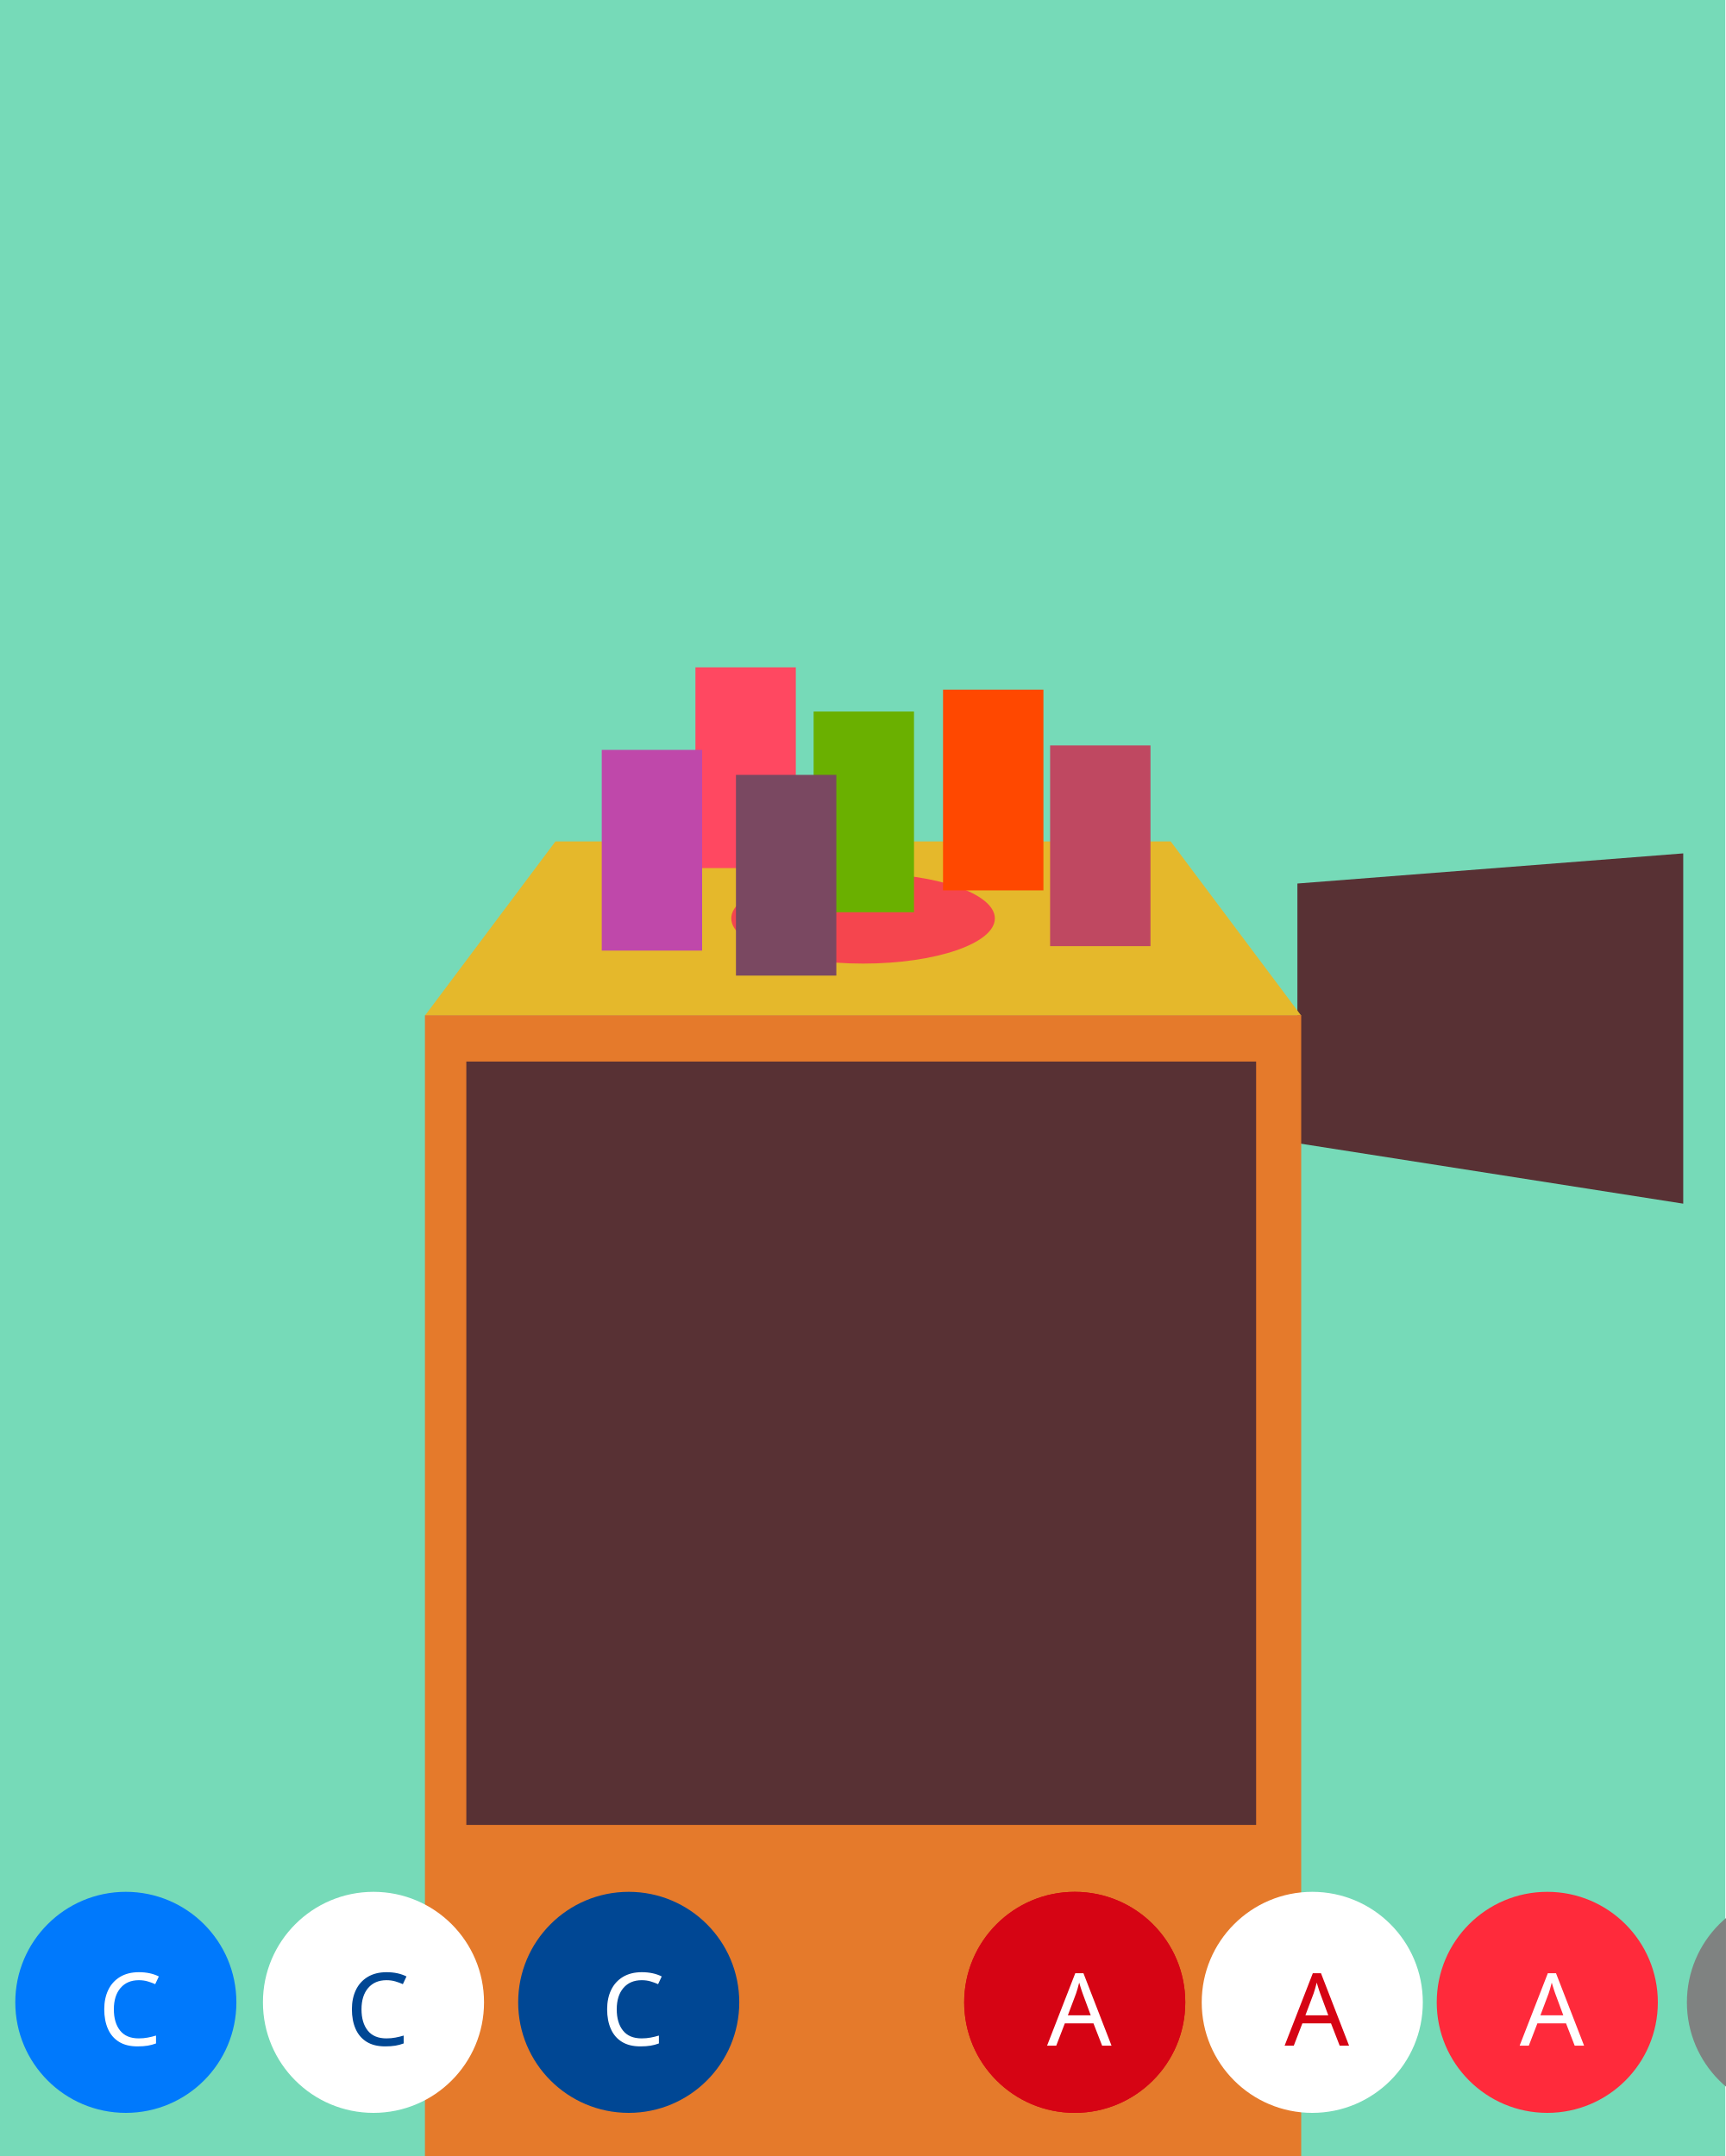
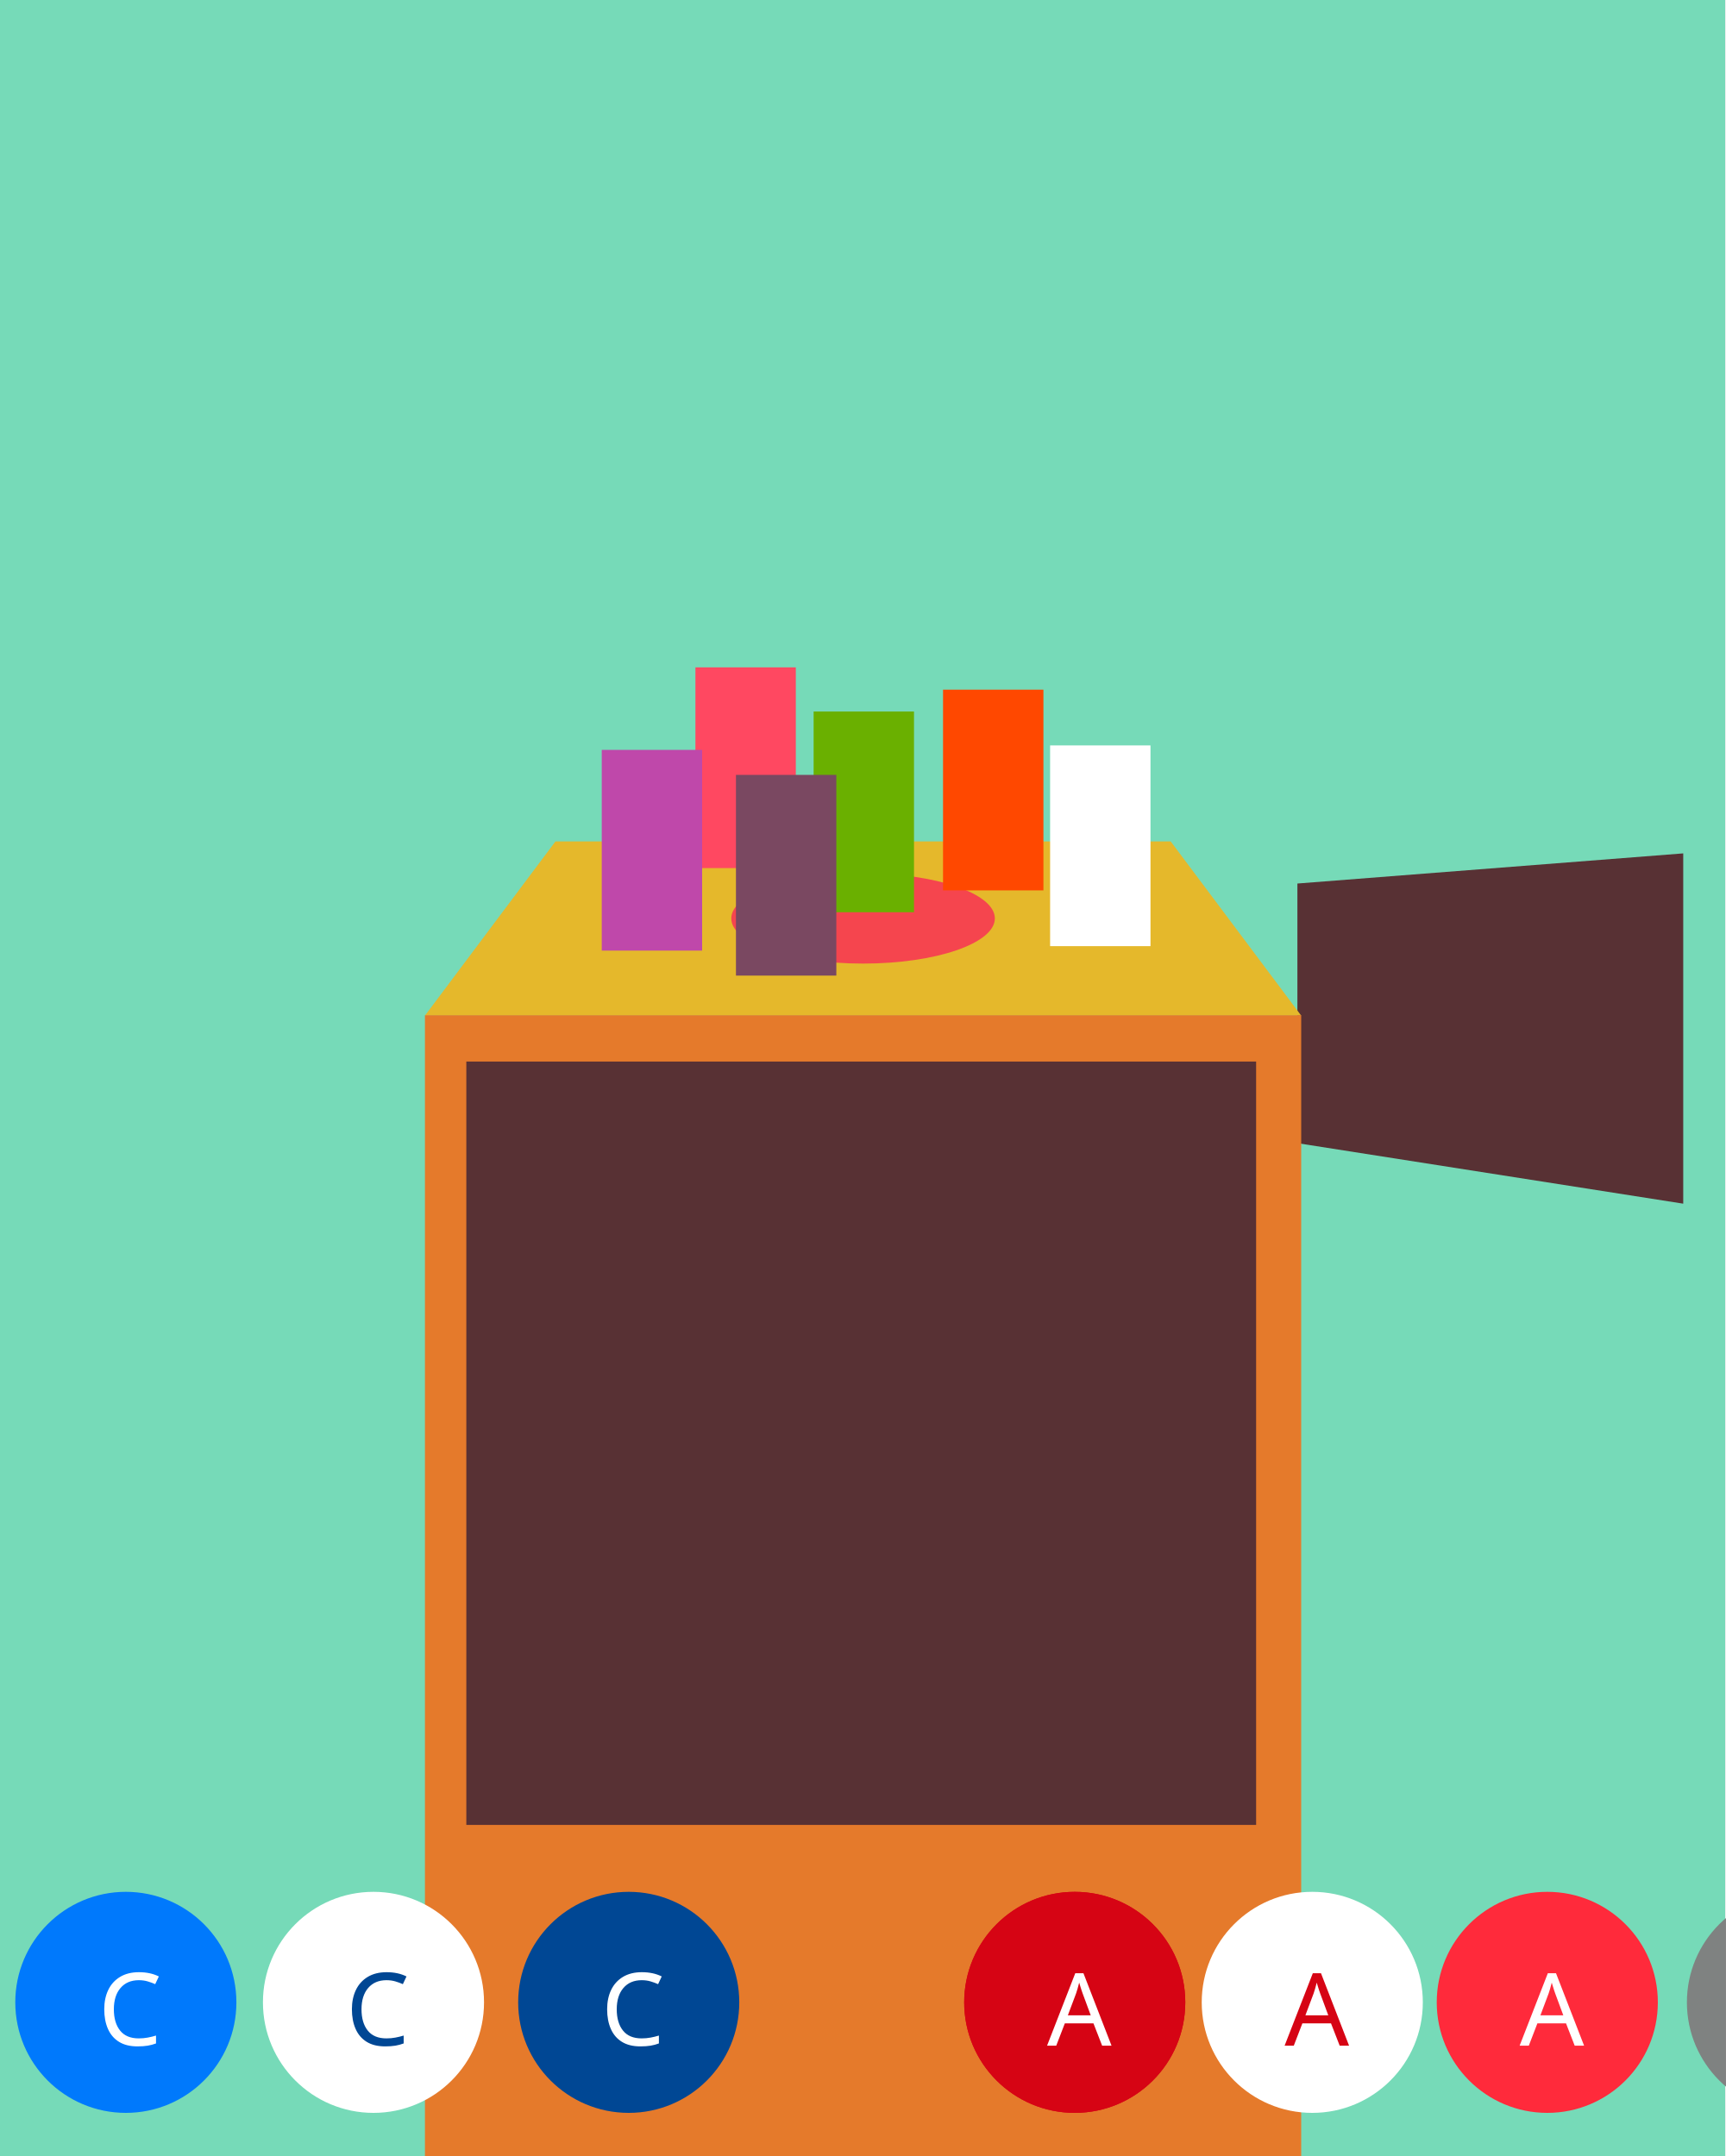
<svg xmlns="http://www.w3.org/2000/svg" width="682.667" height="853.333" viewBox="0 0 640 800" id="svg2" version="1.1">
  <defs id="defs4" />
  <g id="layer5" transform="translate(0,160)" style="display:inline">
    <rect y="-160" x="0" height="800" width="640" id="rect4268" style="opacity:1;fill:#76dab8;fill-opacity:1;stroke:none;stroke-width:3.543;stroke-miterlimit:4;stroke-dasharray:14.172, 14.172;stroke-dashoffset:0;stroke-opacity:1" />
    <path style="opacity:1;fill:#583134;fill-opacity:1;stroke:none;stroke-width:3.543;stroke-miterlimit:4;stroke-dasharray:14.172, 14.172;stroke-dashoffset:0;stroke-opacity:1" d="m 481.316,167.839 143.136,-11.184 V 286.63 L 481.316,264.18 Z" id="rect4274-5" />
    <g id="g4254" transform="matrix(1.42397,0,0,1.157854,-161.6868,-95.14813)">
      <path id="rect4248" d="m 258.254,213.643 h 160.294 l 34,55.819 H 224.254 Z" style="opacity:1;fill:#e5b82b;fill-opacity:1;stroke:none;stroke-width:3.543;stroke-miterlimit:4;stroke-dasharray:14.172, 14.172;stroke-dashoffset:0;stroke-opacity:1" />
      <rect style="opacity:1;fill:#e57a2b;fill-opacity:1;stroke:none;stroke-width:3.841;stroke-miterlimit:4;stroke-dasharray:15.362, 15.362;stroke-dashoffset:0;stroke-opacity:1" id="rect4250" width="228.294" height="413.069" x="224.254" y="269.357" />
      <ellipse style="display:inline;opacity:0.622;fill:#ff0063;fill-opacity:1;stroke:none;stroke-width:27.692;stroke-linecap:round;stroke-miterlimit:4;stroke-dasharray:none;stroke-dashoffset:0;stroke-opacity:1" id="path4506" cx="338.401" cy="238.313" rx="34.333" ry="14.477" />
    </g>
    <rect y="104.013" x="301.841" height="74.478" width="37.239" id="rect4260" style="opacity:1;fill:#6ab000;fill-opacity:1;stroke:none;stroke-width:2.932;stroke-miterlimit:4;stroke-dasharray:11.728, 11.728;stroke-dashoffset:0;stroke-opacity:1" />
    <rect y="95.906" x="349.853" height="74.478" width="37.239" id="rect4262" style="opacity:1;fill:#ff4800;fill-opacity:1;stroke:none;stroke-width:2.932;stroke-miterlimit:4;stroke-dasharray:11.728, 11.728;stroke-dashoffset:0;stroke-opacity:1" />
    <rect y="87.63" x="257.996" height="74.478" width="37.239" id="rect4264" style="opacity:1;fill:#ff4861;fill-opacity:1;stroke:none;stroke-width:2.932;stroke-miterlimit:4;stroke-dasharray:11.728, 11.728;stroke-dashoffset:0;stroke-opacity:1" />
    <rect y="127.525" x="273.026" height="74.478" width="37.239" id="rect4266" style="opacity:1;fill:#7a4861;fill-opacity:1;stroke:none;stroke-width:2.932;stroke-miterlimit:4;stroke-dasharray:11.728, 11.728;stroke-dashoffset:0;stroke-opacity:1" />
-     <rect y="116.594" x="389.574" height="74.478" width="37.239" id="rect4270" style="opacity:1;fill:#bf4861;fill-opacity:1;stroke:none;stroke-width:2.932;stroke-miterlimit:4;stroke-dasharray:11.728, 11.728;stroke-dashoffset:0;stroke-opacity:1" />
+     <rect y="116.594" x="389.574" height="74.478" width="37.239" id="rect4270" style="opacity:1;fill:#ffffff;fill-opacity:1;stroke:none;stroke-width:2.932;stroke-miterlimit:4;stroke-dasharray:11.728, 11.728;stroke-dashoffset:0;stroke-opacity:1" />
    <rect style="opacity:1;fill:#bf48aa;fill-opacity:1;stroke:none;stroke-width:2.932;stroke-miterlimit:4;stroke-dasharray:11.728, 11.728;stroke-dashoffset:0;stroke-opacity:1" id="rect4258" width="37.239" height="74.478" x="223.24" y="118.249" />
    <rect style="opacity:1;fill:#583134;fill-opacity:1;stroke:none;stroke-width:4.095;stroke-miterlimit:4;stroke-dasharray:16.381, 16.381;stroke-dashoffset:0;stroke-opacity:1" id="rect4274" width="293" height="283.25" x="173" y="233.897" />
    <circle r="41.012" cy="582.988" cx="398.708" id="circle4510" style="opacity:1;fill:#d60414;fill-opacity:1;stroke:none;stroke-width:3.543;stroke-miterlimit:4;stroke-dasharray:14.172, 14.172;stroke-dashoffset:0;stroke-opacity:1" />
    <g id="g4537">
      <circle r="41.012" cy="582.988" cx="398.708" id="circle4531" style="opacity:1;fill:#d60414;fill-opacity:1;stroke:none;stroke-width:3.543;stroke-miterlimit:4;stroke-dasharray:14.172, 14.172;stroke-dashoffset:0;stroke-opacity:1" />
      <text id="text4535" y="599.071" x="388.44" style="font-style:normal;font-variant:normal;font-weight:normal;font-stretch:normal;font-size:37.5px;line-height:1.25;font-family:'Komika Axis';-inkscape-font-specification:'Komika Axis, Normal';font-variant-ligatures:normal;font-variant-caps:normal;font-variant-numeric:normal;font-feature-settings:normal;text-align:start;letter-spacing:0px;word-spacing:0px;writing-mode:lr-tb;text-anchor:start;fill:#ffffff;fill-opacity:1;stroke:none;stroke-width:0.938" xml:space="preserve">
        <tspan style="font-style:normal;font-variant:normal;font-weight:normal;font-stretch:normal;font-size:37.5px;font-family:'Komika Axis';-inkscape-font-specification:'Komika Axis, Normal';font-variant-ligatures:normal;font-variant-caps:normal;font-variant-numeric:normal;font-feature-settings:normal;text-align:start;writing-mode:lr-tb;text-anchor:start;fill:#ffffff;fill-opacity:1;stroke-width:0.938" y="599.071" x="388.44" id="tspan4533">A</tspan>
      </text>
    </g>
    <g transform="translate(175.3125)" id="g4534">
      <circle r="41.012" cy="582.988" cx="398.708" id="circle4528" style="opacity:1;fill:#ff2a3b;fill-opacity:1;stroke:none;stroke-width:3.543;stroke-miterlimit:4;stroke-dasharray:14.172, 14.172;stroke-dashoffset:0;stroke-opacity:1" />
      <text id="text4532" y="599.071" x="388.44" style="font-style:normal;font-variant:normal;font-weight:normal;font-stretch:normal;font-size:37.5px;line-height:1.25;font-family:'Komika Axis';-inkscape-font-specification:'Komika Axis, Normal';font-variant-ligatures:normal;font-variant-caps:normal;font-variant-numeric:normal;font-feature-settings:normal;text-align:start;letter-spacing:0px;word-spacing:0px;writing-mode:lr-tb;text-anchor:start;fill:#ffffff;fill-opacity:1;stroke:none;stroke-width:0.938" xml:space="preserve">
        <tspan style="font-style:normal;font-variant:normal;font-weight:normal;font-stretch:normal;font-size:37.5px;font-family:'Komika Axis';-inkscape-font-specification:'Komika Axis, Normal';font-variant-ligatures:normal;font-variant-caps:normal;font-variant-numeric:normal;font-feature-settings:normal;text-align:start;writing-mode:lr-tb;text-anchor:start;fill:#ffffff;fill-opacity:1;stroke-width:0.938" y="599.071" x="388.44" id="tspan4530">A</tspan>
      </text>
    </g>
    <g id="g4523" transform="translate(268.1203)">
      <circle style="opacity:0.97;fill:#7f7f7f;fill-opacity:1;stroke:none;stroke-width:3.543;stroke-miterlimit:4;stroke-dasharray:14.172, 14.172;stroke-dashoffset:0;stroke-opacity:1" id="circle4517" cx="398.708" cy="582.988" r="41.012" />
      <text xml:space="preserve" style="font-style:normal;font-variant:normal;font-weight:normal;font-stretch:normal;font-size:37.5px;line-height:1.25;font-family:'Komika Axis';-inkscape-font-specification:'Komika Axis, Normal';font-variant-ligatures:normal;font-variant-caps:normal;font-variant-numeric:normal;font-feature-settings:normal;text-align:start;letter-spacing:0px;word-spacing:0px;writing-mode:lr-tb;text-anchor:start;fill:#d1d1d1;fill-opacity:1;stroke:none;stroke-width:0.938;" x="388.44" y="599.071" id="text4521">
        <tspan id="tspan4519" x="388.44" y="599.071" style="font-style:normal;font-variant:normal;font-weight:normal;font-stretch:normal;font-size:37.5px;font-family:'Komika Axis';-inkscape-font-specification:'Komika Axis, Normal';font-variant-ligatures:normal;font-variant-caps:normal;font-variant-numeric:normal;font-feature-settings:normal;text-align:start;writing-mode:lr-tb;text-anchor:start;fill:#d1d1d1;fill-opacity:1;stroke-width:0.938;">A</tspan>
      </text>
    </g>
    <g id="g4515" transform="translate(88.125)">
      <circle r="41.012" cy="582.988" cx="398.708" id="path4276" style="opacity:1;fill:#ffffff;fill-opacity:1;stroke:none;stroke-width:3.543;stroke-miterlimit:4;stroke-dasharray:14.172, 14.172;stroke-dashoffset:0;stroke-opacity:1" />
      <text id="text4507" y="599.071" x="388.44" style="font-style:normal;font-variant:normal;font-weight:normal;font-stretch:normal;font-size:37.5px;line-height:1.25;font-family:'Komika Axis';-inkscape-font-specification:'Komika Axis, Normal';font-variant-ligatures:normal;font-variant-caps:normal;font-variant-numeric:normal;font-feature-settings:normal;text-align:start;letter-spacing:0px;word-spacing:0px;writing-mode:lr-tb;text-anchor:start;fill:#d60414;fill-opacity:1;stroke:none;stroke-width:0.938;" xml:space="preserve">
        <tspan style="font-style:normal;font-variant:normal;font-weight:normal;font-stretch:normal;font-size:37.5px;font-family:'Komika Axis';-inkscape-font-specification:'Komika Axis, Normal';font-variant-ligatures:normal;font-variant-caps:normal;font-variant-numeric:normal;font-feature-settings:normal;text-align:start;writing-mode:lr-tb;text-anchor:start;fill:#d60414;fill-opacity:1;stroke-width:0.938;" y="599.071" x="388.44" id="tspan4505">A</tspan>
      </text>
    </g>
    <g id="g4550">
      <circle style="opacity:1;fill:#004794;fill-opacity:1;stroke:none;stroke-width:3.543;stroke-miterlimit:4;stroke-dasharray:14.172, 14.172;stroke-dashoffset:0;stroke-opacity:1" id="circle4544" cx="233.245" cy="582.988" r="41.012" />
      <text id="text4548" y="598.956" x="222.957" style="font-style:normal;font-variant:normal;font-weight:normal;font-stretch:normal;font-size:37.5px;line-height:1.25;font-family:'Komika Axis';-inkscape-font-specification:'Komika Axis, Normal';font-variant-ligatures:normal;font-variant-caps:normal;font-variant-numeric:normal;font-feature-settings:normal;text-align:start;letter-spacing:0px;word-spacing:0px;writing-mode:lr-tb;text-anchor:start;fill:#ffffff;fill-opacity:1;stroke:none;stroke-width:0.938" xml:space="preserve">
        <tspan style="font-style:normal;font-variant:normal;font-weight:normal;font-stretch:normal;font-size:37.5px;font-family:'Komika Axis';-inkscape-font-specification:'Komika Axis, Normal';font-variant-ligatures:normal;font-variant-caps:normal;font-variant-numeric:normal;font-feature-settings:normal;text-align:start;writing-mode:lr-tb;text-anchor:start;fill:#ffffff;fill-opacity:1;stroke-width:0.938" y="598.956" x="222.957" id="tspan4546">C</tspan>
      </text>
    </g>
    <g transform="translate(-186.5625)" id="g4543">
      <circle style="opacity:1;fill:#0079fc;fill-opacity:1;stroke:none;stroke-width:3.543;stroke-miterlimit:4;stroke-dasharray:14.172, 14.172;stroke-dashoffset:0;stroke-opacity:1" id="circle4536" cx="233.245" cy="582.988" r="41.012" />
      <text id="text4540" y="598.956" x="222.957" style="font-style:normal;font-variant:normal;font-weight:normal;font-stretch:normal;font-size:37.5px;line-height:1.25;font-family:'Komika Axis';-inkscape-font-specification:'Komika Axis, Normal';font-variant-ligatures:normal;font-variant-caps:normal;font-variant-numeric:normal;font-feature-settings:normal;text-align:start;letter-spacing:0px;word-spacing:0px;writing-mode:lr-tb;text-anchor:start;fill:#ffffff;fill-opacity:1;stroke:none;stroke-width:0.938" xml:space="preserve">
        <tspan style="font-style:normal;font-variant:normal;font-weight:normal;font-stretch:normal;font-size:37.5px;font-family:'Komika Axis';-inkscape-font-specification:'Komika Axis, Normal';font-variant-ligatures:normal;font-variant-caps:normal;font-variant-numeric:normal;font-feature-settings:normal;text-align:start;writing-mode:lr-tb;text-anchor:start;fill:#ffffff;fill-opacity:1;stroke-width:0.938" y="598.956" x="222.957" id="tspan4538">C</tspan>
      </text>
    </g>
    <g id="g4542" transform="translate(-277.5)">
      <circle r="41.012" cy="582.988" cx="233.245" id="circle4525" style="opacity:1;fill:#808080;fill-opacity:0.973;stroke:none;stroke-width:3.543;stroke-miterlimit:4;stroke-dasharray:14.172, 14.172;stroke-dashoffset:0;stroke-opacity:1" />
      <text xml:space="preserve" style="font-style:normal;font-variant:normal;font-weight:normal;font-stretch:normal;font-size:37.5px;line-height:1.25;font-family:'Komika Axis';-inkscape-font-specification:'Komika Axis, Normal';font-variant-ligatures:normal;font-variant-caps:normal;font-variant-numeric:normal;font-feature-settings:normal;text-align:start;letter-spacing:0px;word-spacing:0px;writing-mode:lr-tb;text-anchor:start;fill:#d1d1d1;fill-opacity:1;stroke:none;stroke-width:0.938;" x="222.957" y="598.956" id="text4529">
        <tspan id="tspan4527" x="222.957" y="598.956" style="font-style:normal;font-variant:normal;font-weight:normal;font-stretch:normal;font-size:37.5px;font-family:'Komika Axis';-inkscape-font-specification:'Komika Axis, Normal';font-variant-ligatures:normal;font-variant-caps:normal;font-variant-numeric:normal;font-feature-settings:normal;text-align:start;writing-mode:lr-tb;text-anchor:start;fill:#d1d1d1;fill-opacity:1;stroke-width:0.938;">C</tspan>
      </text>
    </g>
    <g id="g4555">
      <circle style="opacity:1;fill:#ffffff;fill-opacity:1;stroke:none;stroke-width:3.543;stroke-miterlimit:4;stroke-dasharray:14.172, 14.172;stroke-dashoffset:0;stroke-opacity:1" id="circle4278" cx="138.557" cy="582.988" r="41.012" />
      <text id="text4511" y="598.956" x="128.269" style="font-style:normal;font-variant:normal;font-weight:normal;font-stretch:normal;font-size:37.5px;line-height:1.25;font-family:'Komika Axis';-inkscape-font-specification:'Komika Axis, Normal';font-variant-ligatures:normal;font-variant-caps:normal;font-variant-numeric:normal;font-feature-settings:normal;text-align:start;letter-spacing:0px;word-spacing:0px;writing-mode:lr-tb;text-anchor:start;fill:#004794;fill-opacity:1;stroke:none;stroke-width:0.938;" xml:space="preserve">
        <tspan style="font-style:normal;font-variant:normal;font-weight:normal;font-stretch:normal;font-size:37.5px;font-family:'Komika Axis';-inkscape-font-specification:'Komika Axis, Normal';font-variant-ligatures:normal;font-variant-caps:normal;font-variant-numeric:normal;font-feature-settings:normal;text-align:start;writing-mode:lr-tb;text-anchor:start;fill:#004794;fill-opacity:1;stroke-width:0.938;" y="598.956" x="128.269" id="tspan4509">C</tspan>
      </text>
    </g>
  </g>
  <g id="layer1" transform="translate(0,-252.3622)" style="display:none">
    <path style="opacity:1;fill:#000000;fill-opacity:1;stroke:none;stroke-width:3.543;stroke-miterlimit:4;stroke-dasharray:14.172, 14.172;stroke-dashoffset:0;stroke-opacity:1" d="M 0,0 V 160 800 H 140 V 160 H 500 V 800 H 640 V 160 0 Z" id="rect4137-4" transform="translate(0,252.3622)" />
  </g>
  <g id="layer2" transform="translate(0,260)" style="display:none">
    <path style="opacity:1;fill:#000000;fill-opacity:1;stroke:none;stroke-width:3.543;stroke-miterlimit:4;stroke-dasharray:14.172, 14.172;stroke-dashoffset:0;stroke-opacity:1" d="m 0,-260 v 140 H 640 V -260 Z M 0,240 V 540 H 640 V 240 Z" id="rect4268-0" />
  </g>
  <g id="layer3" style="display:none" transform="translate(0,160)">
    <path style="display:inline;opacity:1;fill:#000000;fill-opacity:1;stroke:none;stroke-width:3.543;stroke-miterlimit:4;stroke-dasharray:14.172, 14.172;stroke-dashoffset:0;stroke-opacity:1" d="M 0,0 V 640 H 640 V 0 Z M 5,110 H 635 V 530 H 5 Z" id="rect4137-8" />
  </g>
  <g id="layer4" style="display:none" transform="translate(0,160)">
    <path style="display:inline;opacity:1;fill:#000000;fill-opacity:1;stroke:none;stroke-width:3.543;stroke-miterlimit:4;stroke-dasharray:14.172, 14.172;stroke-dashoffset:0;stroke-opacity:1" d="M 0,0 V 640 H 640 V 0 Z M 110,5 H 530 V 635 H 110 Z" id="rect4137-1" />
  </g>
</svg>
